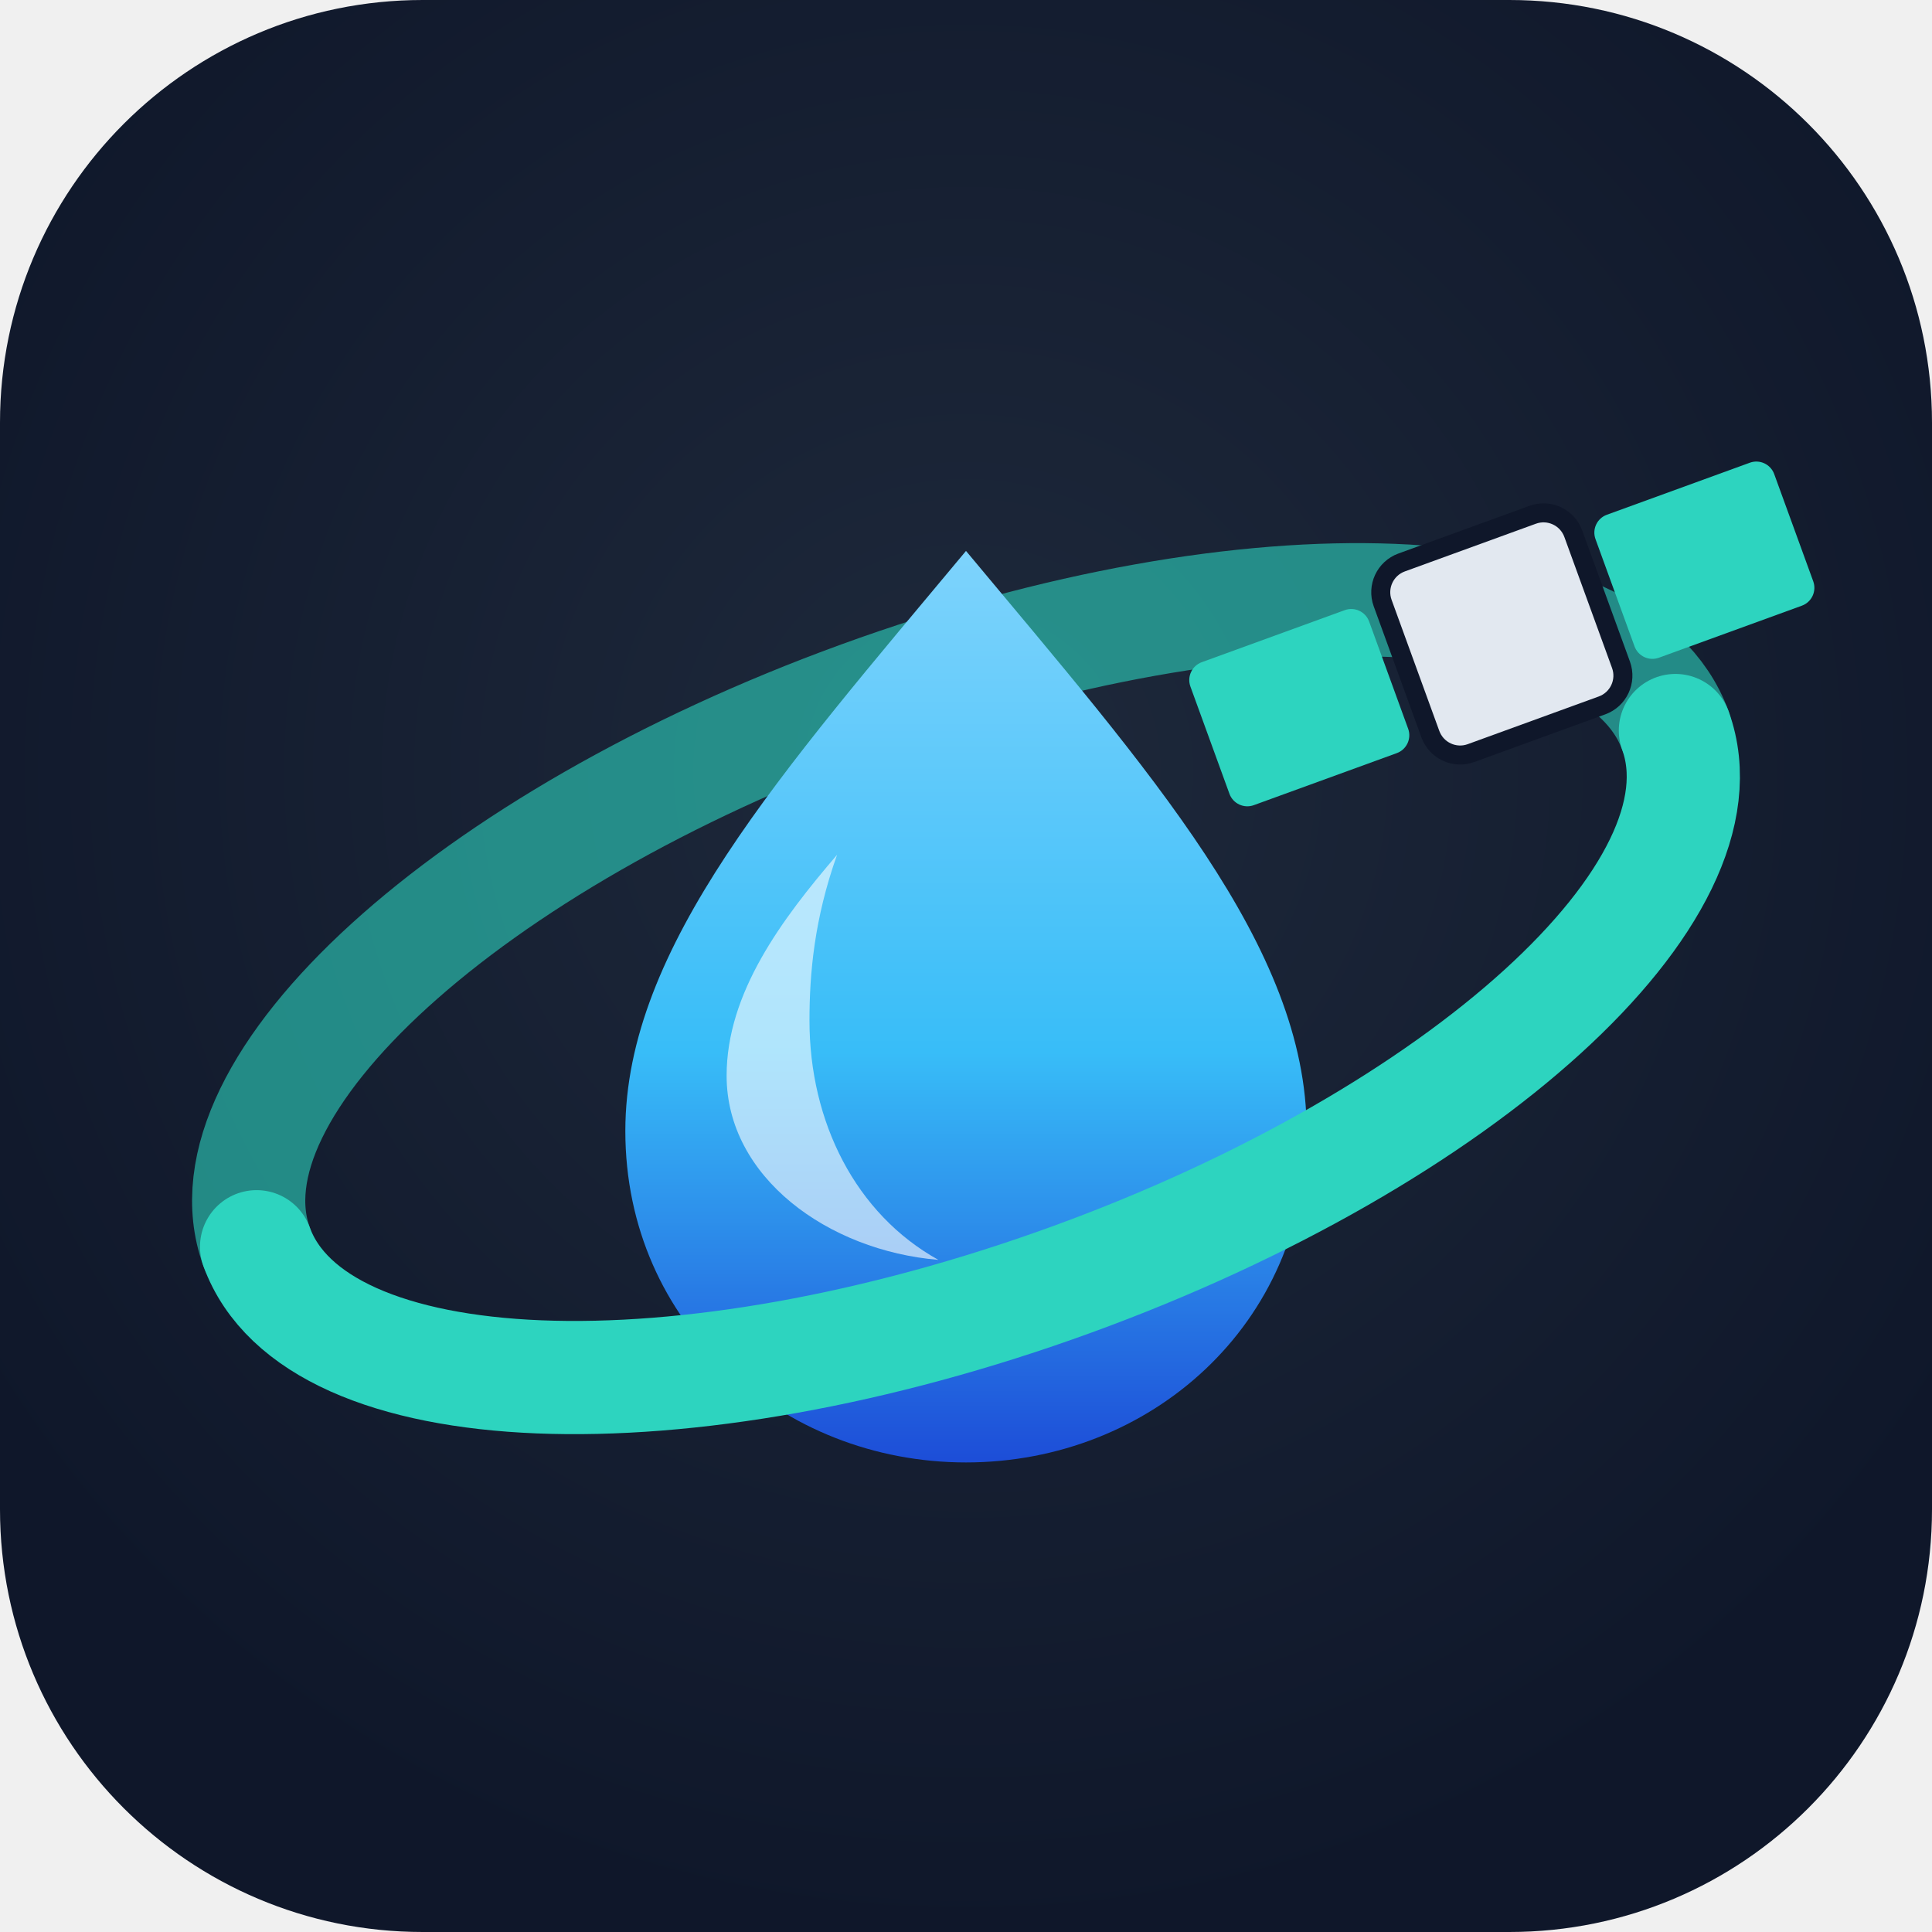
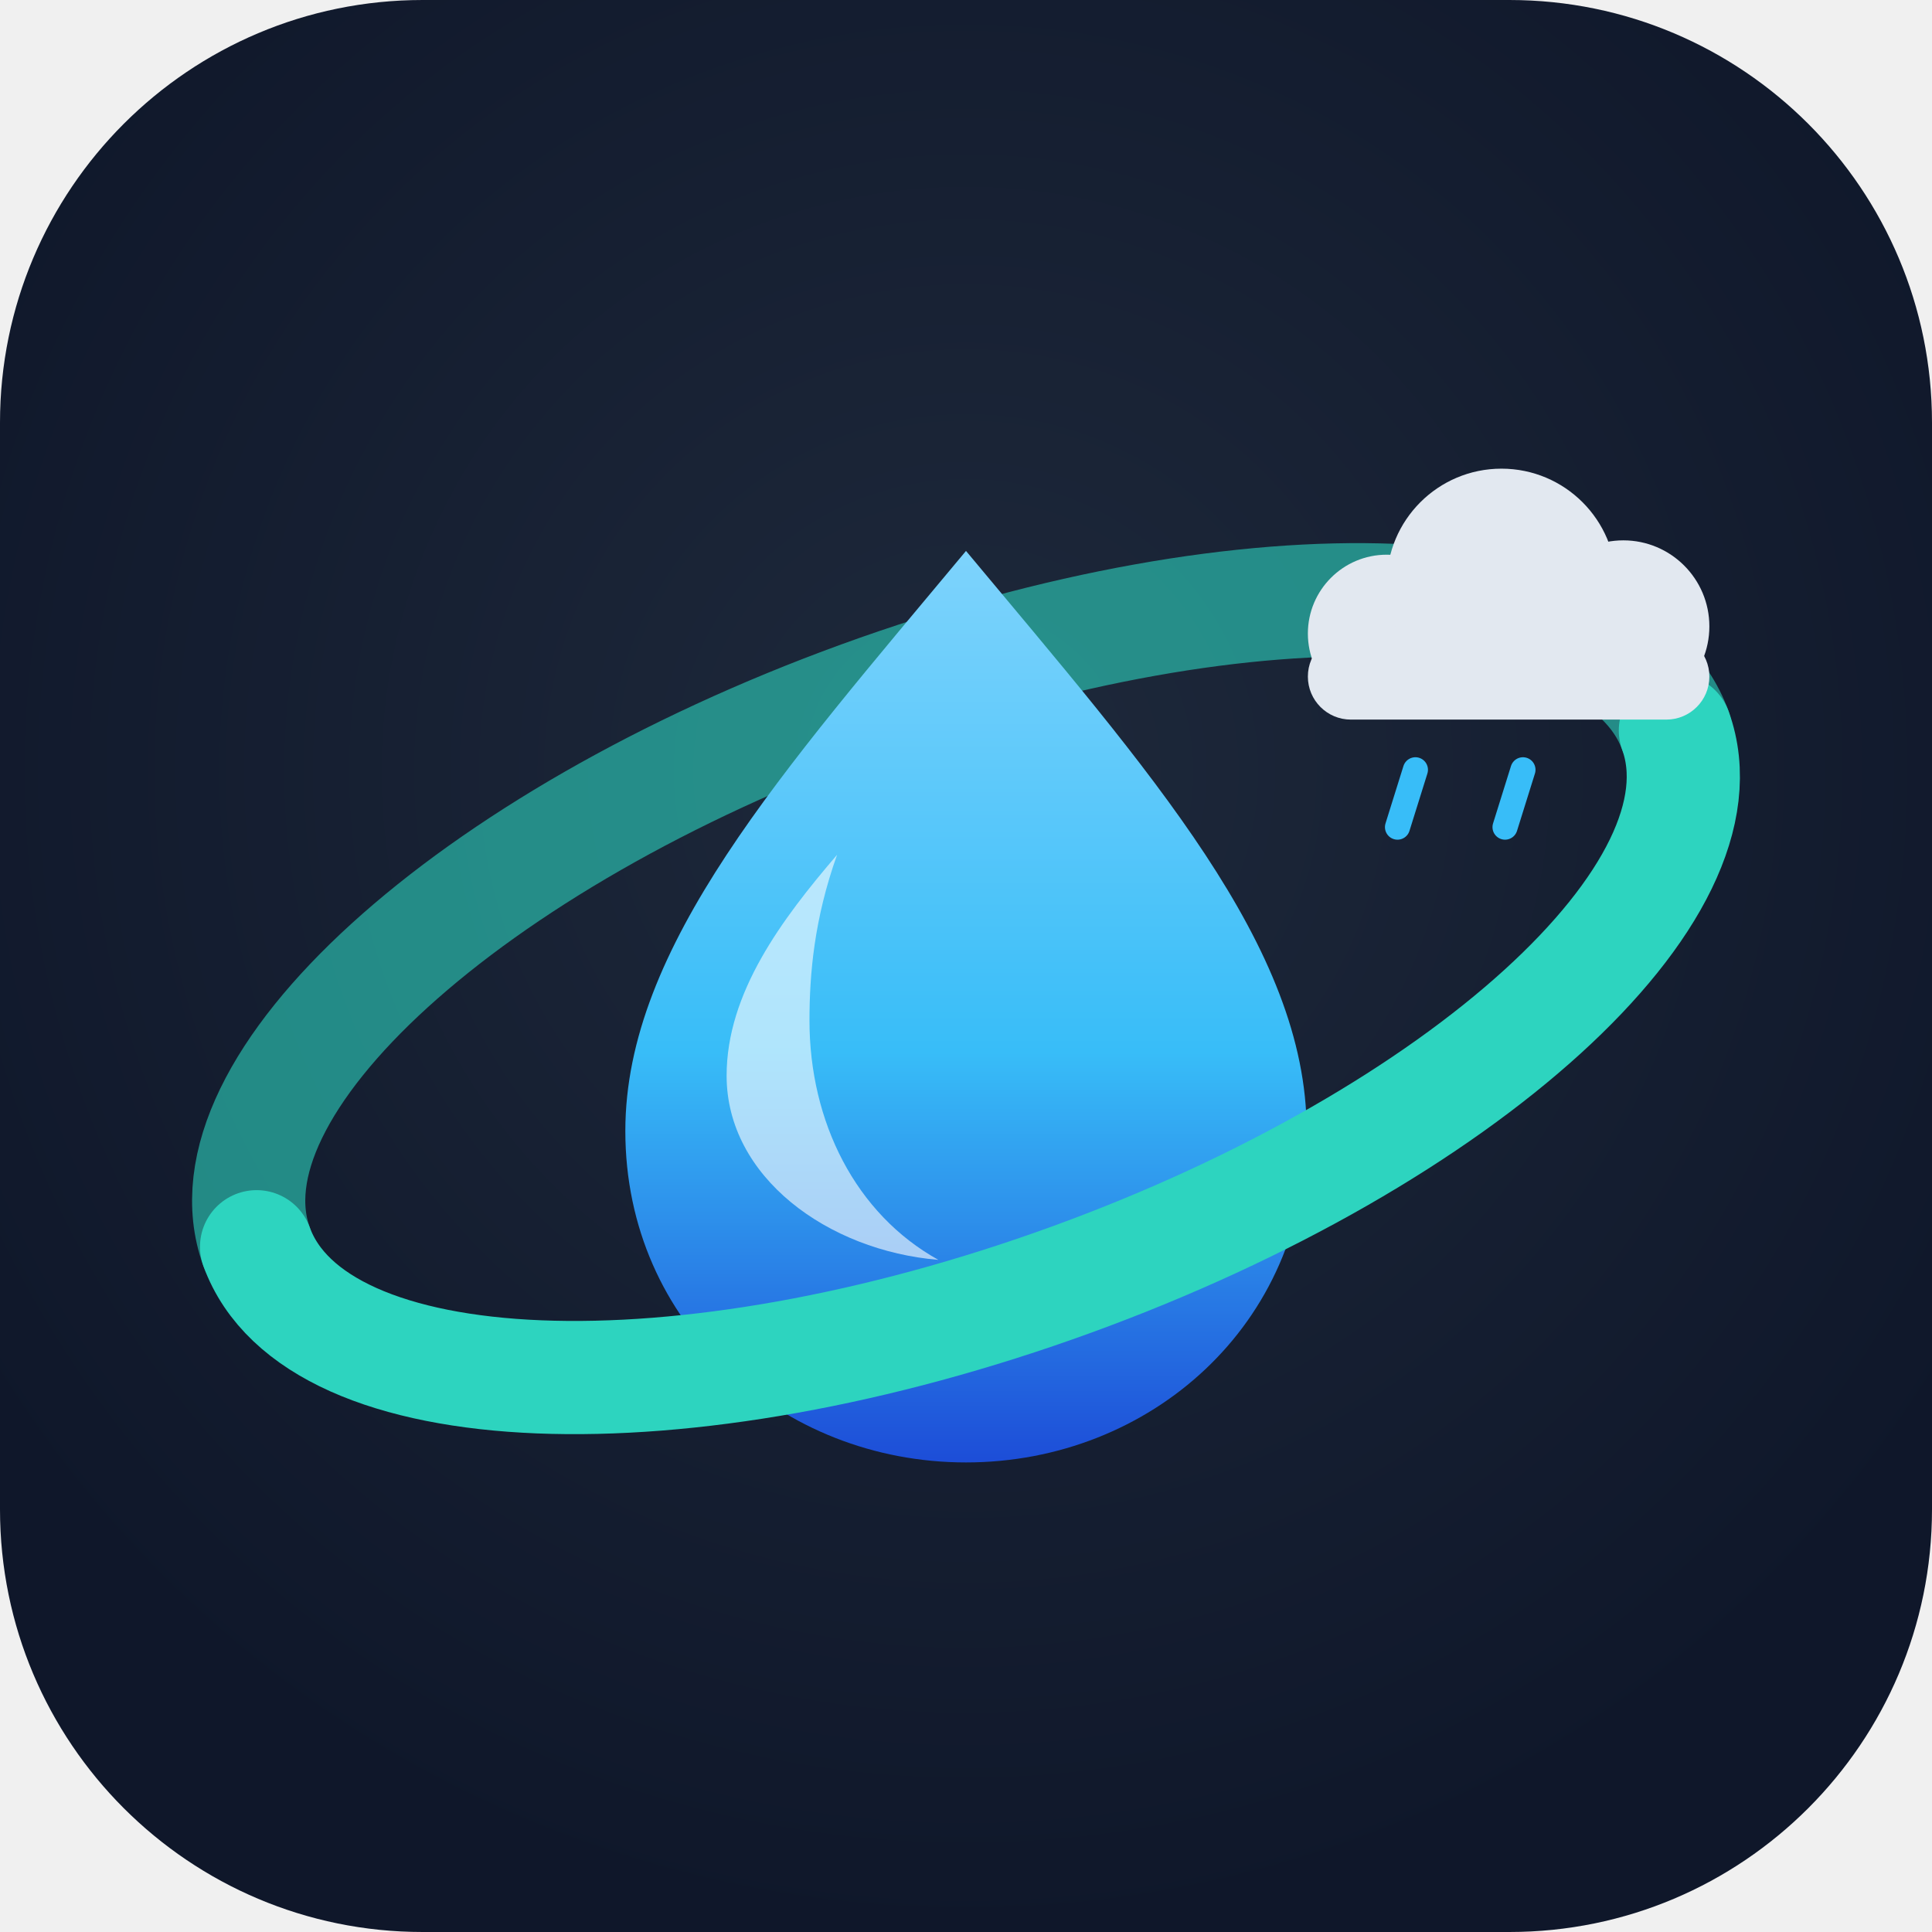
<svg xmlns="http://www.w3.org/2000/svg" viewBox="0 0 512 512" width="512" height="512">
  <defs>
    <radialGradient id="appBg" cx="50%" cy="40%" r="60%">
      <stop offset="0%" stop-color="#1E293B" />
      <stop offset="100%" stop-color="#0F172A" />
    </radialGradient>
    <linearGradient id="dropGrad" x1="0%" y1="0%" x2="0%" y2="100%">
      <stop offset="0%" stop-color="#7DD3FC" />
      <stop offset="55%" stop-color="#38BDF8" />
      <stop offset="100%" stop-color="#1D4ED8" />
    </linearGradient>
  </defs>
  <rect width="512" height="512" rx="112" fill="url(#appBg)" />
  <path d="M 68,330.4 A 200 82 -20 0 1 444,193.6" fill="none" stroke="#2DD4BF" stroke-width="30" stroke-linecap="round" opacity="0.6" />
  <g transform="translate(256, 268) scale(1.22)">
    <path d="M 0,-100 C 40,-52 74,-14 74,26 C 74,68 40,98 0,98 C -40,98 -74,68 -74,26 C -74,-14 -40,-52 0,-100 Z" fill="url(#dropGrad)" />
    <path d="M -34,2 C -34,24 -24,44 -6,54 C -30,52 -52,36 -52,14 C -52,-4 -40,-20 -28,-34 C -33,-20 -34,-8 -34,2 Z" fill="#FFFFFF" opacity="0.6" />
  </g>
  <path d="M 444,193.6 A 200 82 -20 0 1 68,330.4" fill="none" stroke="#2DD4BF" stroke-width="30" stroke-linecap="round" />
-   <g transform="translate(398, 168) rotate(-20) scale(0.84)">
-     <rect x="-98" y="-24" width="60" height="48" rx="6" fill="#2DD4BF" />
-     <rect x="38" y="-24" width="60" height="48" rx="6" fill="#2DD4BF" />
-     <rect x="-32" y="-32" width="64" height="64" rx="10" fill="#E2E8F0" stroke="#0F172A" stroke-width="6" />
+   <g transform="translate(396, 166) scale(0.95)">
+     <circle cx="-30" cy="2" r="22" fill="#E2E8F0" />
+     <circle cx="2" cy="-12" r="32" fill="#E2E8F0" />
+     <circle cx="36" cy="0" r="24" fill="#E2E8F0" />
+     <rect x="-52" y="2" width="112" height="24" rx="12" fill="#E2E8F0" />
+     <path d="M -22,40 l -5,16 M 8,40 l -5,16" stroke="#38BDF8" stroke-width="7" stroke-linecap="round" fill="none" />
  </g>
</svg>
